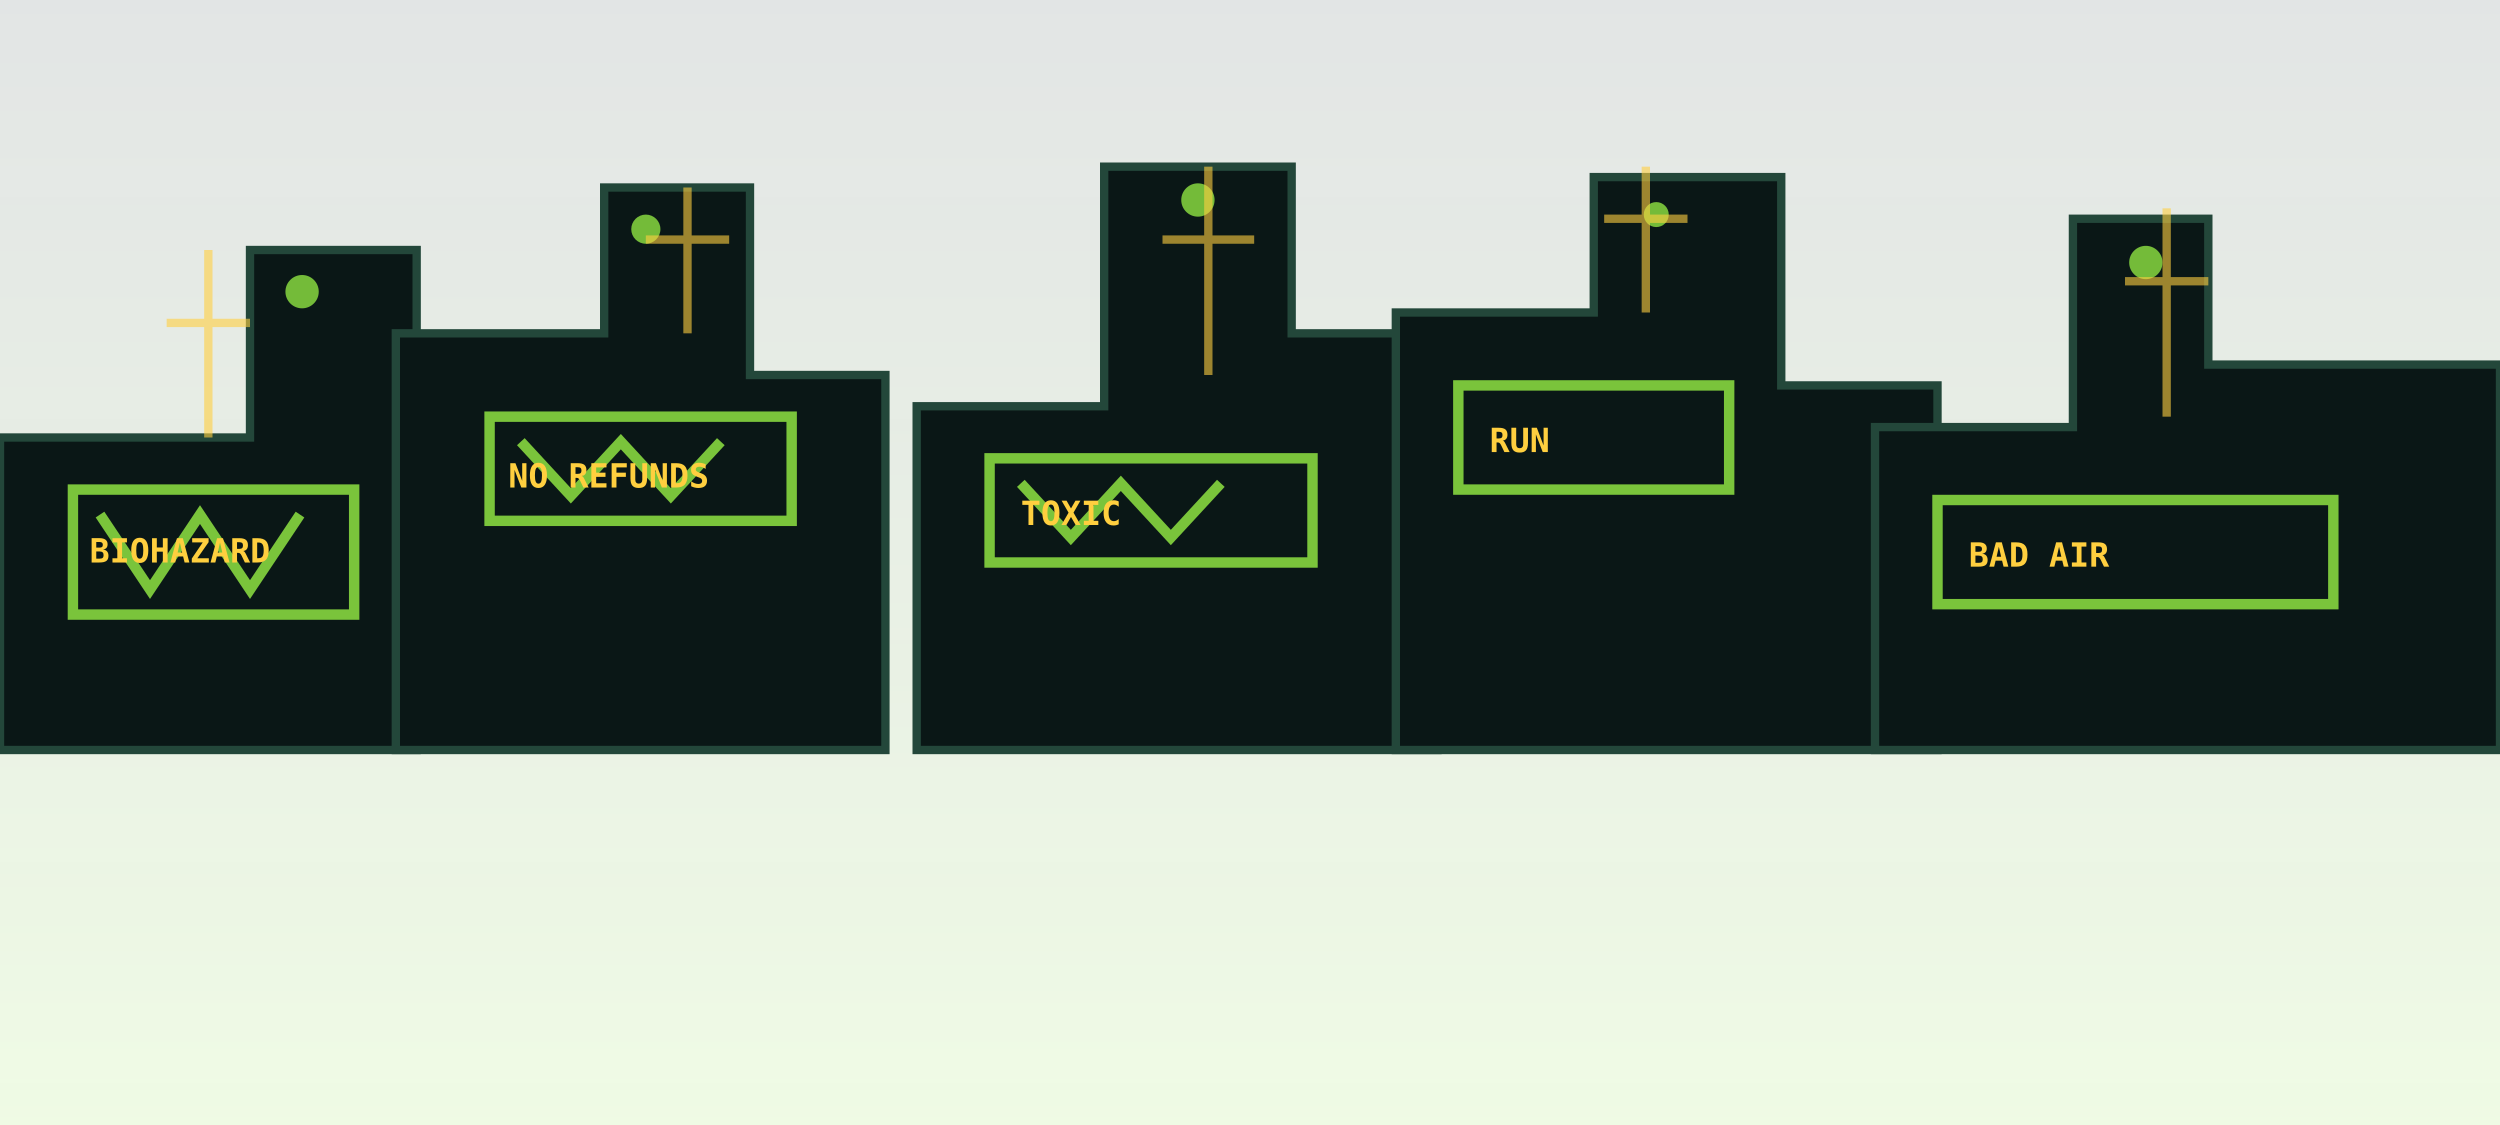
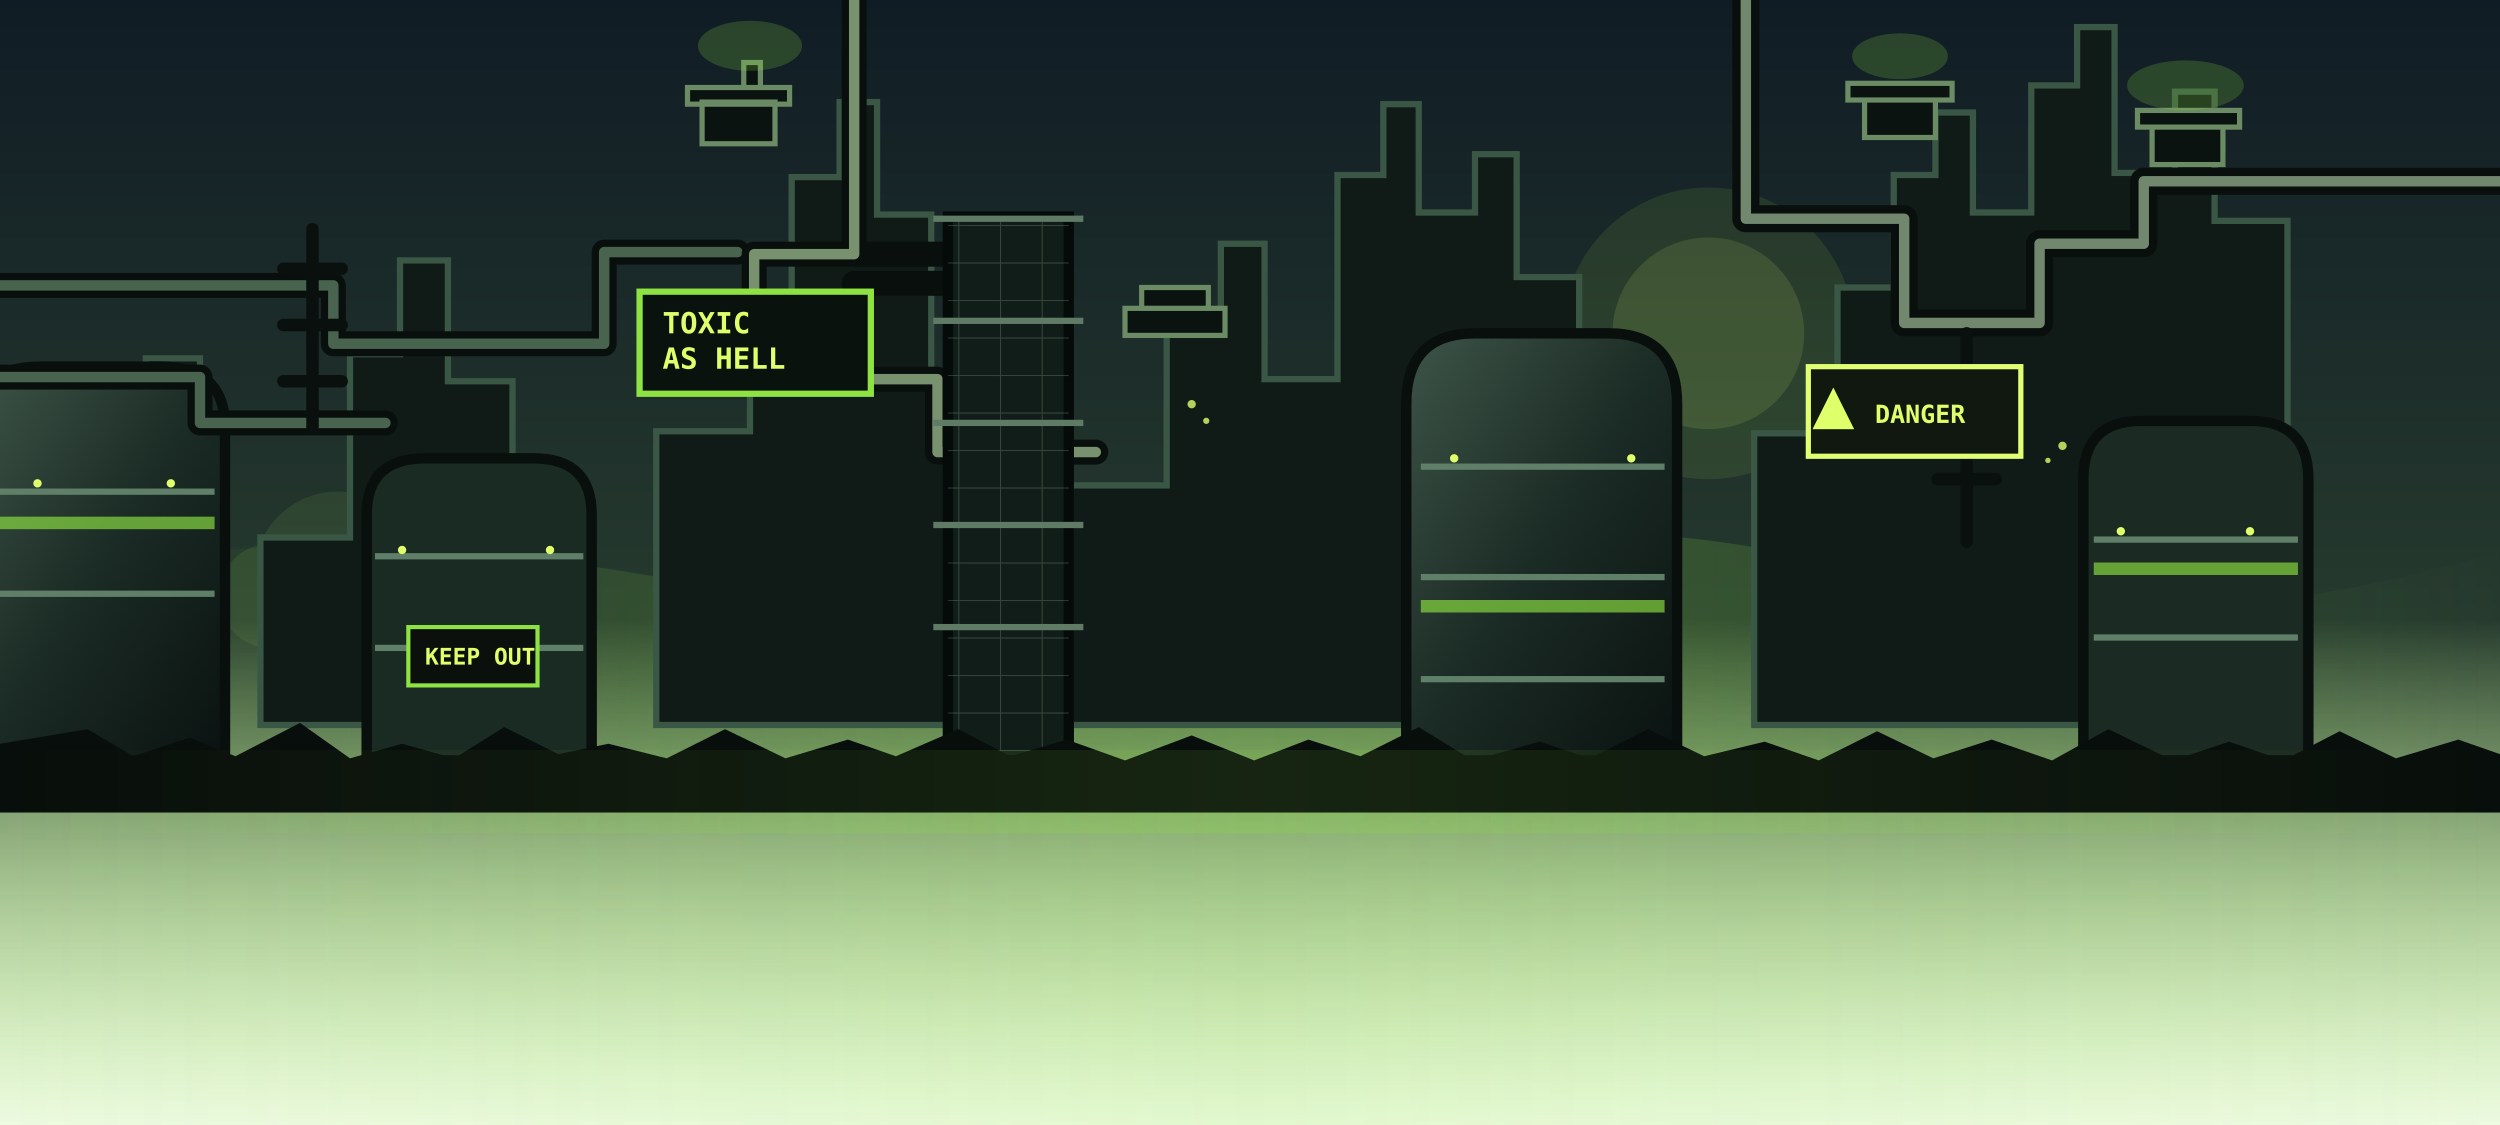
<svg xmlns="http://www.w3.org/2000/svg" viewBox="0 0 1200 540">
  <defs>
-     <linearGradient id="fog" x2="0" y2="1">
-       <stop stop-color="#132b29" stop-opacity=".12" />
-       <stop offset="1" stop-color="#8ee342" stop-opacity=".14" />
+     <linearGradient id="sky" x1="0" y1="0" x2="0" y2="1">
+       <stop stop-color="#101c25" />
+       <stop offset=".55" stop-color="#263a2e" />
+       <stop offset="1" stop-color="#8ee342" stop-opacity=".16" />
    </linearGradient>
+     <linearGradient id="steel" x1="0" y1="0" x2="1" y2="1">
+       <stop stop-color="#3e5548" />
+       <stop offset=".5" stop-color="#1b2b25" />
+       <stop offset="1" stop-color="#0a1210" />
+     </linearGradient>
+     <linearGradient id="acid" x1="0" y1="0" x2="0" y2="1">
+       <stop stop-color="#dfff6b" />
+       <stop offset="1" stop-color="#7bca2c" stop-opacity=".1" />
+     </linearGradient>
+     <linearGradient id="fog" x1="0" y1="0" x2="1" y2="0">
+       <stop stop-color="#8ee342" stop-opacity="0" />
+       <stop offset=".5" stop-color="#8ee342" stop-opacity=".24" />
+       <stop offset="1" stop-color="#8ee342" stop-opacity="0" />
+     </linearGradient>
+     <pattern id="grate" width="20" height="18" patternUnits="userSpaceOnUse">
+       <path d="M0 0h20M0 0v18" fill="none" stroke="#9eb4a1" stroke-width="1" opacity=".25" />
+     </pattern>
  </defs>
-   <rect width="1200" height="540" fill="url(#fog)" />
-   <g fill="#0a1716" stroke="#23473a" stroke-width="4">
-     <path d="M0 360V210h120v-90h80v240z" />
-     <path d="M190 360V160h100v-70h70v90h65v180z" />
-     <path d="M440 360V195h90v-115h90v80h70v200z" />
-     <path d="M670 360V150h95v-65h90v100h75v175z" />
-     <path d="M900 360V205h95v-100h65v70h140v185z" />
+   <rect width="1200" height="540" fill="url(#sky)" />
+   <circle cx="820" cy="160" r="70" fill="#b9ff53" opacity=".09" />
+   <circle cx="820" cy="160" r="46" fill="#dfff6b" opacity=".12" />
+   <path d="M0 275Q160 250 310 276T620 270T900 277T1200 265V400H0Z" fill="url(#fog)" />
+   <g fill="#9cdb58" opacity=".1">
+     <circle cx="130" cy="286" r="25" />
+     <circle cx="162" cy="276" r="40" />
+     <circle cx="196" cy="288" r="22" />
+     <circle cx="707" cy="294" r="27" />
+     <circle cx="743" cy="280" r="44" />
+     <circle cx="781" cy="291" r="23" />
  </g>
-   <g stroke="#8ee342" stroke-width="5" fill="none" opacity=".85">
-     <path d="M35 235h135v60H35zM235 200h145v50H235zM475 220h155v50H475zM700 185h130v50H700zM930 240h190v50H930z" />
-     <path d="M48 247l24 36 24-36 24 36 24-36M250 212l24 26 24-26 24 26 24-26M490 232l24 26 24-26 24 26 24-26" />
+   <g fill="#101b18" stroke="#3a5745" stroke-width="3">
+     <path d="M0 348V220h70v-48h26v176z" />
+     <path d="M125 348V258h43v-88h24v-45h23v58h31v165z" />
+     <path d="M315 348V207h45v-44h20v-78h23v-36h18v54h26v104h25v141z" />
+     <path d="M514 348V233h46v-73h26v-43h21v65h35v-98h22v-34h17v52h27v-28h20v59h30v215z" />
+     <path d="M842 348V208h40v-70h27v-54h20v-30h18v48h28v-61h22v-28h18v70h29v-39h19v62h35v242z" />
  </g>
-   <g fill="#8ee342" opacity=".8">
-     <circle cx="145" cy="140" r="8" />
-     <circle cx="310" cy="110" r="7" />
-     <circle cx="575" cy="96" r="8" />
-     <circle cx="795" cy="103" r="6" />
-     <circle cx="1030" cy="126" r="8" />
+   <g fill="#0b1311" stroke="#6a8b63" stroke-width="2.5">
+     <path d="M337 49h35v20h-35zM330 42h49v8h-49zM357 30h8v12h-8z" />
+     <path d="M540 148h48v13h-48zM548 138h32v10h-32z" />
+     <path d="M895 48h34v18h-34zM887 40h50v8h-50z" />
+     <path d="M1033 61h34v18h-34zM1026 53h49v8h-49z" />
  </g>
-   <g stroke="#ffcf3f" stroke-width="4" fill="none" opacity=".6">
-     <path d="M100 120v90m-20-55h40M330 90v70m-20-45h40M580 80v100m-22-65h44M790 80v70m-20-45h40M1040 100v100m-20-65h40" />
+   <g fill="#8ee342" opacity=".2">
+     <ellipse cx="360" cy="22" rx="25" ry="12" />
+     <ellipse cx="912" cy="27" rx="23" ry="11" />
+     <ellipse cx="1049" cy="41" rx="28" ry="12" />
  </g>
-   <g fill="#ffcf3f" font-family="monospace" font-weight="900" font-size="16">
-     <text x="43" y="270">BIOHAZARD</text>
-     <text x="244" y="234">NO REFUNDS</text>
-     <text x="490" y="252">TOXIC</text>
-     <text x="715" y="217">RUN</text>
-     <text x="945" y="272">BAD AIR</text>
+   <g stroke="#080f0c" stroke-width="5" stroke-linejoin="round">
+     <path d="M-12 365V205q0-29 31-29h58q31 0 31 29v160z" fill="url(#steel)" />
+     <path d="M176 365V247q0-27 28-27h52q28 0 28 27v118z" fill="#1a2b23" />
+     <path d="M675 365V194q0-34 33-34h64q33 0 33 34v171z" fill="url(#steel)" />
+     <path d="M1000 365V230q0-28 28-28h52q28 0 28 28v135z" fill="#1b2a22" />
  </g>
+   <g fill="none" stroke-width="3">
+     <path d="M-4 236h107M-4 285h107M180 267h100M180 311h100M682 224h117M682 277h117M682 326h117M1005 259h98M1005 306h98" stroke="#607f69" />
+     <path d="M-4 251h107M682 291h117M1005 273h98" stroke="#8ee342" stroke-width="6" opacity=".65" />
+   </g>
+   <g fill="#dfff6b">
+     <circle cx="18" cy="232" r="2" />
+     <circle cx="82" cy="232" r="2" />
+     <circle cx="193" cy="264" r="2" />
+     <circle cx="264" cy="264" r="2" />
+     <circle cx="698" cy="220" r="2" />
+     <circle cx="783" cy="220" r="2" />
+     <circle cx="1018" cy="255" r="2" />
+     <circle cx="1080" cy="255" r="2" />
+   </g>
+   <g fill="none" stroke-linecap="round" stroke-linejoin="round">
+     <path d="M0 137h160v28h130v-44h64m-354 60h96v22h89" stroke="#090f0c" stroke-width="12" />
+     <path d="M0 137h160v28h130v-44h64m-354 60h96v22h89" stroke="#49644e" stroke-width="5" />
+     <path d="M410 0v122h-48v60h88v35h76m-116-95h42m-42 14h42" stroke="#090f0c" stroke-width="12" />
+     <path d="M410 0v122h-48v60h88v35h76" stroke="#78916e" stroke-width="5" />
+     <path d="M838 0v105h76v50h65v-38h50v-30h171" stroke="#090f0c" stroke-width="13" />
+     <path d="M838 0v105h76v50h65v-38h50v-30h171" stroke="#71876e" stroke-width="5" />
+     <path d="M150 110v95m-14-76h28m-28 27h28m-28 27h28M944 160v100m-14-80h28m-28 25h28m-28 25h28" stroke="#0a100d" stroke-width="6" />
+   </g>
+   <path d="M455 104h58v261h-58z" fill="#111d18" stroke="#050b09" stroke-width="5" />
+   <path d="M455 104h58v261h-58z" fill="url(#grate)" />
+   <path d="M448 105h72m-72 49h72m-72 49h72m-72 49h72m-72 49h72" stroke="#607b65" stroke-width="3" />
+   <path d="M307 140h111v49H307z" fill="#0a120d" stroke="#8ee342" stroke-width="3" />
+   <text x="318" y="160" fill="#dfff6b" font-family="monospace" font-size="14" font-weight="900">TOXIC</text>
+   <text x="318" y="177" fill="#dfff6b" font-family="monospace" font-size="14" font-weight="900">AS HELL</text>
+   <path d="M868 176h102v43H868z" fill="#101810" stroke="#e0ff72" stroke-width="2.5" />
+   <path d="m880 186 10 20h-20z" fill="#dfff6b" />
+   <text x="900" y="203" fill="#dfff6b" font-family="monospace" font-size="12" font-weight="900">DANGER</text>
+   <path d="M196 301h62v28h-62z" fill="#0b100d" stroke="#8ee342" stroke-width="2" />
+   <text x="204" y="319" fill="#dfff6b" font-family="monospace" font-size="11" font-weight="900">KEEP OUT</text>
+   <g fill="#dfff6b" opacity=".8">
+     <circle cx="572" cy="194" r="2" />
+     <circle cx="579" cy="202" r="1.5" />
+     <circle cx="990" cy="214" r="2" />
+     <circle cx="983" cy="221" r="1.3" />
+   </g>
+   <path d="M0 357 42 350 64 363 91 354 113 363 144 347 168 364 193 357 218 364 242 349 268 362 292 357 320 364 348 350 377 364 407 355 430 363 460 350 485 363 512 355 540 365 572 353 602 365 628 355 653 363 681 349 707 365 739 356 763 364 791 350 818 363 847 356 873 365 901 351 928 364 956 355 985 365 1012 350 1043 365 1070 356 1096 365 1123 351 1150 364 1180 355 1200 362V390H0Z" fill="#080e0b" />
+   <rect y="360" width="1200" height="180" fill="url(#fog)" opacity=".45" />
</svg>
